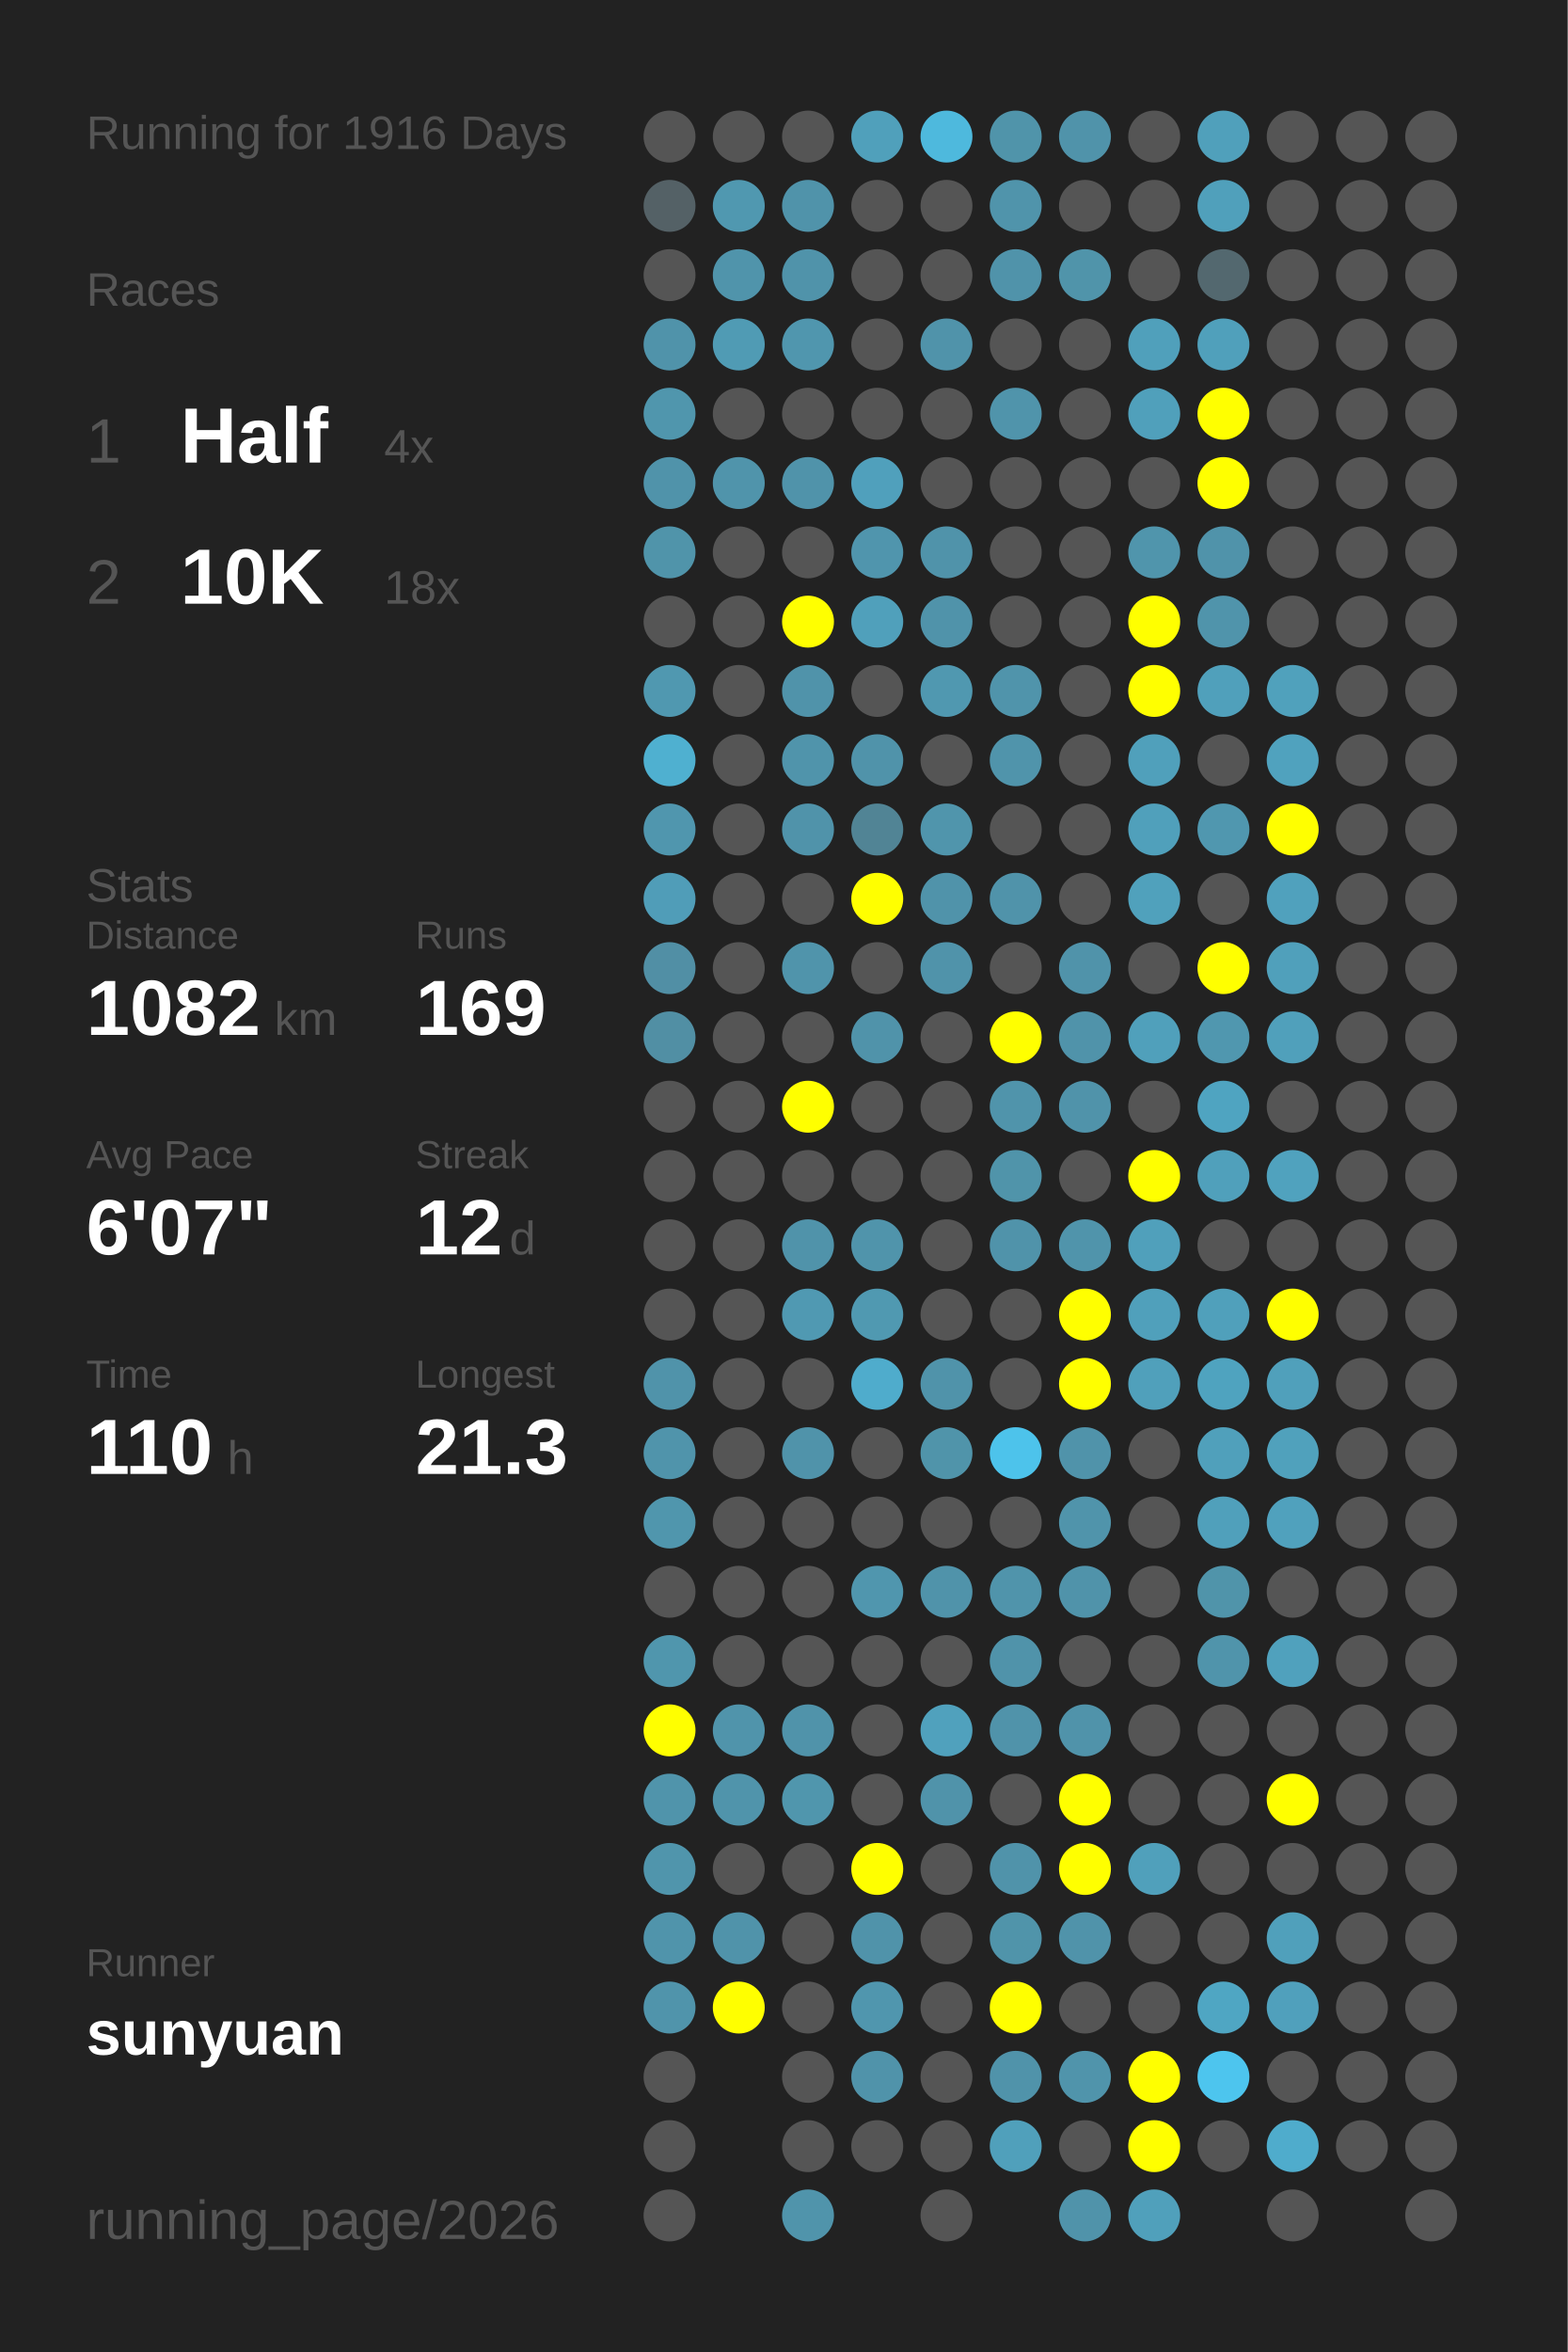
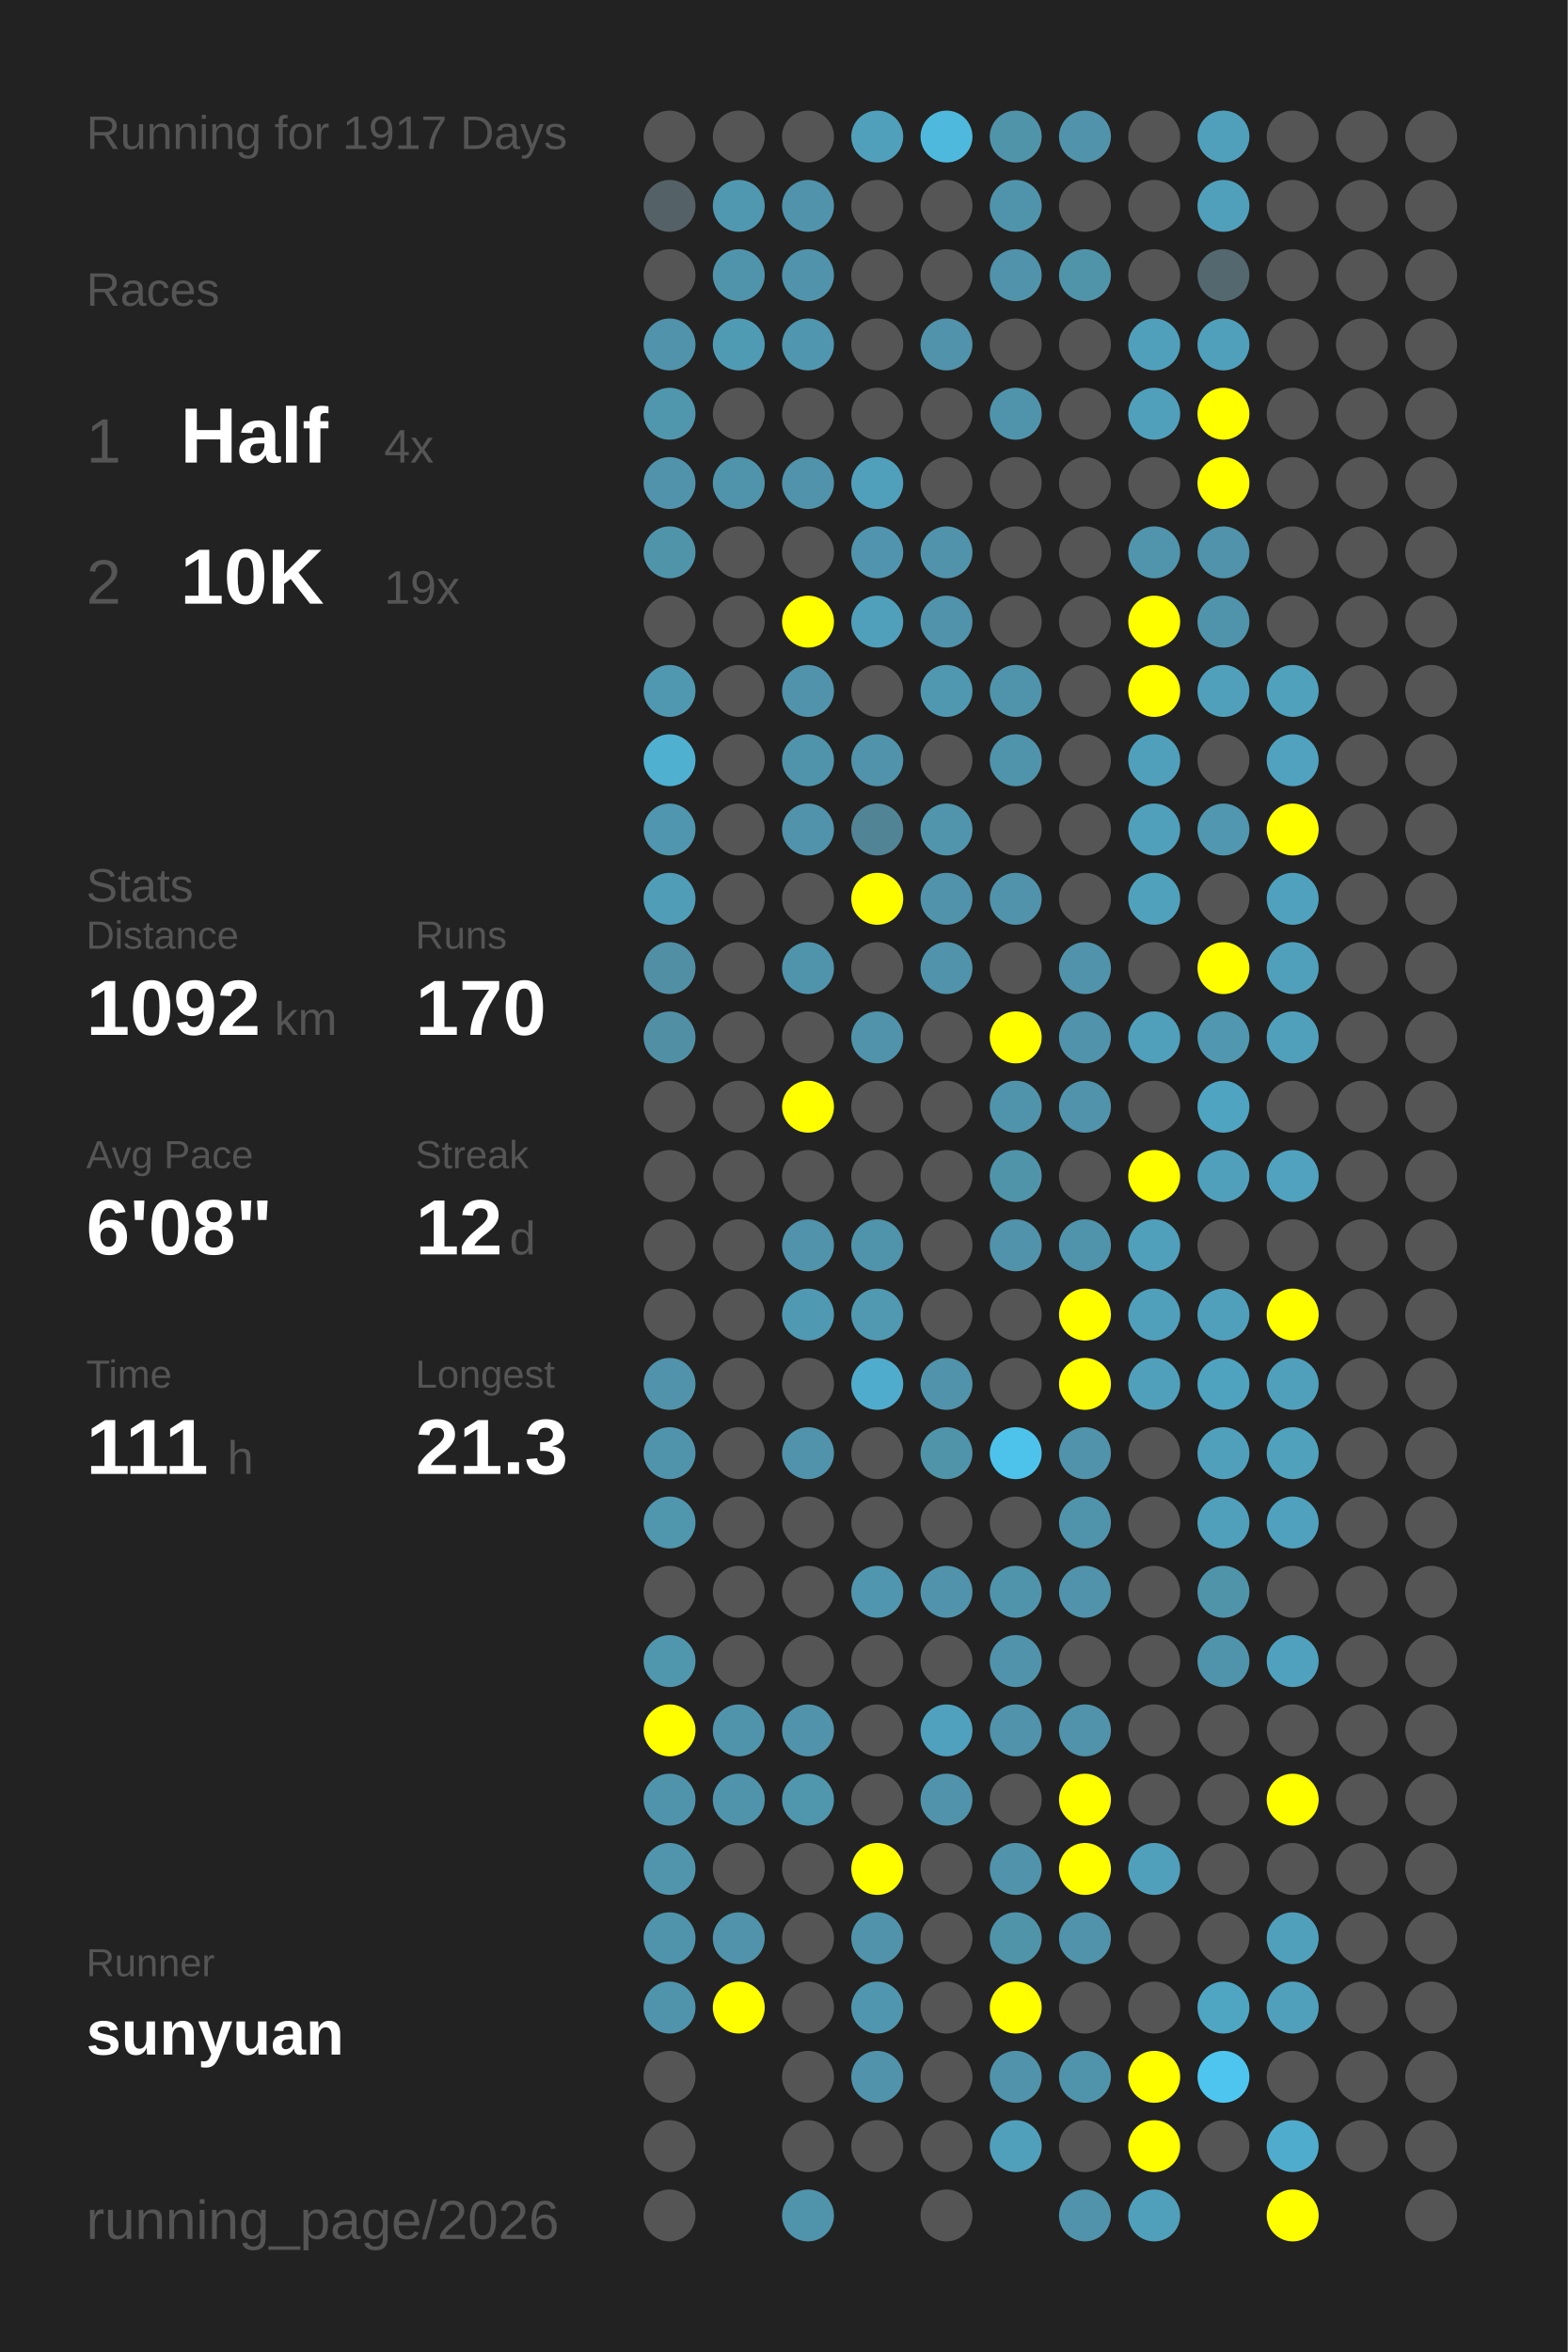
<svg xmlns="http://www.w3.org/2000/svg" baseProfile="full" height="300mm" version="1.1" viewBox="0,0,200,300" width="200mm">
  <defs />
  <rect fill="#222222" height="300" width="200" x="0" y="0" />
-   <text fill="#555555" style="font-size:6px; font-family:Arial;" x="11" y="19">Running for 1916 Days</text>
+   <text fill="#555555" style="font-size:6px; font-family:Arial;" x="11" y="19">Running for 1917 Days</text>
  <text fill="#555555" style="font-size:6px; font-family:Arial;" x="11" y="39">Races</text>
  <text fill="#555555" style="font-size:8px; font-family:Arial;" x="11" y="59">1</text>
  <text fill="#FFFFFF" style="font-size:10px; font-family:Arial; font-weight:bold;" x="23" y="59">Half</text>
  <text fill="#555555" style="font-size:6px; font-family:Arial;" x="49" y="59">4x</text>
  <text fill="#555555" style="font-size:8px; font-family:Arial;" x="11" y="77">2</text>
  <text fill="#FFFFFF" style="font-size:10px; font-family:Arial; font-weight:bold;" x="23" y="77">10K</text>
-   <text fill="#555555" style="font-size:6px; font-family:Arial;" x="49" y="77">18x</text>
+   <text fill="#555555" style="font-size:6px; font-family:Arial;" x="49" y="77">19x</text>
  <text fill="#555555" style="font-size:6px; font-family:Arial;" x="11" y="115">Stats</text>
  <text fill="#555555" style="font-size:5px; font-family:Arial;" x="11" y="121">Distance</text>
-   <text fill="#FFFFFF" style="font-size:10px; font-family:Arial; font-weight:bold;" x="11" y="132">1082</text>
+   <text fill="#FFFFFF" style="font-size:10px; font-family:Arial; font-weight:bold;" x="11" y="132">1092</text>
  <text fill="#555555" style="font-size:6px; font-family:Arial;" x="35" y="132">km</text>
  <text fill="#555555" style="font-size:5px; font-family:Arial;" x="53" y="121">Runs</text>
-   <text fill="#FFFFFF" style="font-size:10px; font-family:Arial; font-weight:bold;" x="53" y="132">169</text>
+   <text fill="#FFFFFF" style="font-size:10px; font-family:Arial; font-weight:bold;" x="53" y="132">170</text>
  <text fill="#555555" style="font-size:5px; font-family:Arial;" x="11" y="149">Avg Pace</text>
-   <text fill="#FFFFFF" style="font-size:10px; font-family:Arial; font-weight:bold;" x="11" y="160">6'07"</text>
+   <text fill="#FFFFFF" style="font-size:10px; font-family:Arial; font-weight:bold;" x="11" y="160">6'08"</text>
  <text fill="#555555" style="font-size:5px; font-family:Arial;" x="53" y="149">Streak</text>
  <text fill="#FFFFFF" style="font-size:10px; font-family:Arial; font-weight:bold;" x="53" y="160">12</text>
  <text fill="#555555" style="font-size:6px; font-family:Arial;" x="65" y="160">d</text>
  <text fill="#555555" style="font-size:5px; font-family:Arial;" x="11" y="177">Time</text>
-   <text fill="#FFFFFF" style="font-size:10px; font-family:Arial; font-weight:bold;" x="11" y="188">110</text>
+   <text fill="#FFFFFF" style="font-size:10px; font-family:Arial; font-weight:bold;" x="11" y="188">111</text>
  <text fill="#555555" style="font-size:6px; font-family:Arial;" x="29" y="188">h</text>
  <text fill="#555555" style="font-size:5px; font-family:Arial;" x="53" y="177">Longest</text>
  <text fill="#FFFFFF" style="font-size:10px; font-family:Arial; font-weight:bold;" x="53" y="188">21.3</text>
  <text fill="#555555" style="font-size:5px; font-family:Arial;" x="11" y="252.065">Runner</text>
  <text fill="#FFFFFF" style="font-size:8px; font-family:Arial; font-weight:bold;" x="11" y="262.065">sunyuan</text>
  <text fill="#555555" style="font-size:7px; font-family:Arial;" x="11" y="285.581">running_page/2026</text>
  <circle cx="85.417" cy="17.419" fill="#555555" r="3.312" />
  <circle cx="85.417" cy="26.258" fill="#546166" r="3.312" />
  <circle cx="85.417" cy="35.097" fill="#555555" r="3.312" />
  <circle cx="85.417" cy="43.935" fill="#5093aa" r="3.312" />
  <circle cx="85.417" cy="52.774" fill="#5096ad" r="3.312" />
  <circle cx="85.417" cy="61.613" fill="#5093aa" r="3.312" />
  <circle cx="85.417" cy="70.452" fill="#5094aa" r="3.312" />
  <circle cx="85.417" cy="79.29" fill="#555555" r="3.312" />
  <circle cx="85.417" cy="88.129" fill="#5098b0" r="3.312" />
  <circle cx="85.417" cy="96.968" fill="#4fb0d0" r="3.312" />
  <circle cx="85.417" cy="105.806" fill="#5096ae" r="3.312" />
  <circle cx="85.417" cy="114.645" fill="#509db8" r="3.312" />
  <circle cx="85.417" cy="123.484" fill="#518fa5" r="3.312" />
  <circle cx="85.417" cy="132.323" fill="#518fa4" r="3.312" />
  <circle cx="85.417" cy="141.161" fill="#555555" r="3.312" />
  <circle cx="85.417" cy="150" fill="#555555" r="3.312" />
  <circle cx="85.417" cy="158.839" fill="#555555" r="3.312" />
  <circle cx="85.417" cy="167.677" fill="#555555" r="3.312" />
  <circle cx="85.417" cy="176.516" fill="#5093aa" r="3.312" />
  <circle cx="85.417" cy="185.355" fill="#5094ab" r="3.312" />
  <circle cx="85.417" cy="194.194" fill="#5096ad" r="3.312" />
  <circle cx="85.417" cy="203.032" fill="#555555" r="3.312" />
  <circle cx="85.417" cy="211.871" fill="#5096ad" r="3.312" />
  <circle cx="85.417" cy="220.71" fill="#FFFF00" r="3.312" />
  <circle cx="85.417" cy="229.548" fill="#5094ab" r="3.312" />
  <circle cx="85.417" cy="238.387" fill="#5095ac" r="3.312" />
  <circle cx="85.417" cy="247.226" fill="#5094ab" r="3.312" />
  <circle cx="85.417" cy="256.065" fill="#5094ab" r="3.312" />
  <circle cx="85.417" cy="264.903" fill="#555555" r="3.312" />
  <circle cx="85.417" cy="273.742" fill="#555555" r="3.312" />
  <circle cx="85.417" cy="282.581" fill="#555555" r="3.312" />
  <circle cx="94.25" cy="17.419" fill="#555555" r="3.312" />
  <circle cx="94.25" cy="26.258" fill="#5098b0" r="3.312" />
  <circle cx="94.25" cy="35.097" fill="#5094ab" r="3.312" />
  <circle cx="94.25" cy="43.935" fill="#509bb4" r="3.312" />
  <circle cx="94.25" cy="52.774" fill="#555555" r="3.312" />
  <circle cx="94.25" cy="61.613" fill="#5094ab" r="3.312" />
  <circle cx="94.25" cy="70.452" fill="#555555" r="3.312" />
  <circle cx="94.25" cy="79.29" fill="#555555" r="3.312" />
  <circle cx="94.25" cy="88.129" fill="#555555" r="3.312" />
  <circle cx="94.25" cy="96.968" fill="#555555" r="3.312" />
  <circle cx="94.25" cy="105.806" fill="#555555" r="3.312" />
  <circle cx="94.25" cy="114.645" fill="#555555" r="3.312" />
  <circle cx="94.25" cy="123.484" fill="#555555" r="3.312" />
  <circle cx="94.25" cy="132.323" fill="#555555" r="3.312" />
  <circle cx="94.25" cy="141.161" fill="#555555" r="3.312" />
  <circle cx="94.25" cy="150" fill="#555555" r="3.312" />
  <circle cx="94.25" cy="158.839" fill="#555555" r="3.312" />
  <circle cx="94.25" cy="167.677" fill="#555555" r="3.312" />
  <circle cx="94.25" cy="176.516" fill="#555555" r="3.312" />
  <circle cx="94.25" cy="185.355" fill="#555555" r="3.312" />
  <circle cx="94.25" cy="194.194" fill="#555555" r="3.312" />
  <circle cx="94.25" cy="203.032" fill="#555555" r="3.312" />
  <circle cx="94.25" cy="211.871" fill="#555555" r="3.312" />
  <circle cx="94.25" cy="220.71" fill="#5094ab" r="3.312" />
  <circle cx="94.25" cy="229.548" fill="#5094ab" r="3.312" />
  <circle cx="94.25" cy="238.387" fill="#555555" r="3.312" />
  <circle cx="94.25" cy="247.226" fill="#5093aa" r="3.312" />
  <circle cx="94.25" cy="256.065" fill="#FFFF00" r="3.312" />
  <circle cx="103.083" cy="17.419" fill="#555555" r="3.312" />
  <circle cx="103.083" cy="26.258" fill="#5093aa" r="3.312" />
  <circle cx="103.083" cy="35.097" fill="#5093aa" r="3.312" />
  <circle cx="103.083" cy="43.935" fill="#5096ae" r="3.312" />
  <circle cx="103.083" cy="52.774" fill="#555555" r="3.312" />
  <circle cx="103.083" cy="61.613" fill="#5093aa" r="3.312" />
  <circle cx="103.083" cy="70.452" fill="#555555" r="3.312" />
  <circle cx="103.083" cy="79.29" fill="#FFFF00" r="3.312" />
  <circle cx="103.083" cy="88.129" fill="#5093aa" r="3.312" />
  <circle cx="103.083" cy="96.968" fill="#5094ab" r="3.312" />
  <circle cx="103.083" cy="105.806" fill="#5093aa" r="3.312" />
  <circle cx="103.083" cy="114.645" fill="#555555" r="3.312" />
  <circle cx="103.083" cy="123.484" fill="#5094ab" r="3.312" />
  <circle cx="103.083" cy="132.323" fill="#555555" r="3.312" />
  <circle cx="103.083" cy="141.161" fill="#FFFF00" r="3.312" />
  <circle cx="103.083" cy="150" fill="#555555" r="3.312" />
  <circle cx="103.083" cy="158.839" fill="#5093aa" r="3.312" />
  <circle cx="103.083" cy="167.677" fill="#5099b2" r="3.312" />
  <circle cx="103.083" cy="176.516" fill="#555555" r="3.312" />
  <circle cx="103.083" cy="185.355" fill="#5093aa" r="3.312" />
  <circle cx="103.083" cy="194.194" fill="#555555" r="3.312" />
  <circle cx="103.083" cy="203.032" fill="#555555" r="3.312" />
  <circle cx="103.083" cy="211.871" fill="#555555" r="3.312" />
  <circle cx="103.083" cy="220.71" fill="#5093aa" r="3.312" />
  <circle cx="103.083" cy="229.548" fill="#5096ad" r="3.312" />
  <circle cx="103.083" cy="238.387" fill="#555555" r="3.312" />
  <circle cx="103.083" cy="247.226" fill="#555555" r="3.312" />
  <circle cx="103.083" cy="256.065" fill="#555555" r="3.312" />
  <circle cx="103.083" cy="264.903" fill="#555555" r="3.312" />
  <circle cx="103.083" cy="273.742" fill="#555555" r="3.312" />
  <circle cx="103.083" cy="282.581" fill="#5094ab" r="3.312" />
  <circle cx="111.917" cy="17.419" fill="#50a0bb" r="3.312" />
  <circle cx="111.917" cy="26.258" fill="#555555" r="3.312" />
  <circle cx="111.917" cy="35.097" fill="#555555" r="3.312" />
  <circle cx="111.917" cy="43.935" fill="#555555" r="3.312" />
  <circle cx="111.917" cy="52.774" fill="#555555" r="3.312" />
  <circle cx="111.917" cy="61.613" fill="#50a0bc" r="3.312" />
  <circle cx="111.917" cy="70.452" fill="#5095ad" r="3.312" />
  <circle cx="111.917" cy="79.29" fill="#50a0bb" r="3.312" />
  <circle cx="111.917" cy="88.129" fill="#555555" r="3.312" />
  <circle cx="111.917" cy="96.968" fill="#5093aa" r="3.312" />
  <circle cx="111.917" cy="105.806" fill="#518495" r="3.312" />
  <circle cx="111.917" cy="114.645" fill="#FFFF00" r="3.312" />
  <circle cx="111.917" cy="123.484" fill="#555555" r="3.312" />
  <circle cx="111.917" cy="132.323" fill="#5093aa" r="3.312" />
  <circle cx="111.917" cy="141.161" fill="#555555" r="3.312" />
  <circle cx="111.917" cy="150" fill="#555555" r="3.312" />
  <circle cx="111.917" cy="158.839" fill="#5094ab" r="3.312" />
  <circle cx="111.917" cy="167.677" fill="#5099b1" r="3.312" />
  <circle cx="111.917" cy="176.516" fill="#4faccc" r="3.312" />
  <circle cx="111.917" cy="185.355" fill="#555555" r="3.312" />
  <circle cx="111.917" cy="194.194" fill="#555555" r="3.312" />
  <circle cx="111.917" cy="203.032" fill="#5096ae" r="3.312" />
  <circle cx="111.917" cy="211.871" fill="#555555" r="3.312" />
  <circle cx="111.917" cy="220.71" fill="#555555" r="3.312" />
  <circle cx="111.917" cy="229.548" fill="#555555" r="3.312" />
  <circle cx="111.917" cy="238.387" fill="#FFFF00" r="3.312" />
  <circle cx="111.917" cy="247.226" fill="#5093aa" r="3.312" />
  <circle cx="111.917" cy="256.065" fill="#5096ae" r="3.312" />
  <circle cx="111.917" cy="264.903" fill="#5093aa" r="3.312" />
  <circle cx="111.917" cy="273.742" fill="#555555" r="3.312" />
  <circle cx="120.75" cy="17.419" fill="#4eb9dd" r="3.312" />
  <circle cx="120.75" cy="26.258" fill="#555555" r="3.312" />
  <circle cx="120.75" cy="35.097" fill="#555555" r="3.312" />
  <circle cx="120.75" cy="43.935" fill="#5093aa" r="3.312" />
  <circle cx="120.75" cy="52.774" fill="#555555" r="3.312" />
  <circle cx="120.75" cy="61.613" fill="#555555" r="3.312" />
  <circle cx="120.75" cy="70.452" fill="#5093aa" r="3.312" />
  <circle cx="120.75" cy="79.29" fill="#5093aa" r="3.312" />
  <circle cx="120.75" cy="88.129" fill="#5098b0" r="3.312" />
  <circle cx="120.75" cy="96.968" fill="#555555" r="3.312" />
  <circle cx="120.75" cy="105.806" fill="#5095ac" r="3.312" />
  <circle cx="120.75" cy="114.645" fill="#5093aa" r="3.312" />
  <circle cx="120.75" cy="123.484" fill="#5093aa" r="3.312" />
  <circle cx="120.75" cy="132.323" fill="#555555" r="3.312" />
  <circle cx="120.75" cy="141.161" fill="#555555" r="3.312" />
  <circle cx="120.75" cy="150" fill="#555555" r="3.312" />
  <circle cx="120.75" cy="158.839" fill="#555555" r="3.312" />
  <circle cx="120.75" cy="167.677" fill="#555555" r="3.312" />
  <circle cx="120.75" cy="176.516" fill="#5093aa" r="3.312" />
  <circle cx="120.75" cy="185.355" fill="#5094aa" r="3.312" />
  <circle cx="120.75" cy="194.194" fill="#555555" r="3.312" />
  <circle cx="120.75" cy="203.032" fill="#5093aa" r="3.312" />
  <circle cx="120.75" cy="211.871" fill="#555555" r="3.312" />
  <circle cx="120.75" cy="220.71" fill="#50a1bd" r="3.312" />
  <circle cx="120.75" cy="229.548" fill="#5093aa" r="3.312" />
  <circle cx="120.75" cy="238.387" fill="#555555" r="3.312" />
  <circle cx="120.75" cy="247.226" fill="#555555" r="3.312" />
  <circle cx="120.75" cy="256.065" fill="#555555" r="3.312" />
  <circle cx="120.75" cy="264.903" fill="#555555" r="3.312" />
  <circle cx="120.75" cy="273.742" fill="#555555" r="3.312" />
  <circle cx="120.75" cy="282.581" fill="#555555" r="3.312" />
  <circle cx="129.583" cy="17.419" fill="#5094aa" r="3.312" />
  <circle cx="129.583" cy="26.258" fill="#5094ab" r="3.312" />
  <circle cx="129.583" cy="35.097" fill="#5093aa" r="3.312" />
  <circle cx="129.583" cy="43.935" fill="#555555" r="3.312" />
  <circle cx="129.583" cy="52.774" fill="#5094ab" r="3.312" />
  <circle cx="129.583" cy="61.613" fill="#555555" r="3.312" />
  <circle cx="129.583" cy="70.452" fill="#555555" r="3.312" />
  <circle cx="129.583" cy="79.29" fill="#555555" r="3.312" />
  <circle cx="129.583" cy="88.129" fill="#5094ab" r="3.312" />
  <circle cx="129.583" cy="96.968" fill="#5094ab" r="3.312" />
  <circle cx="129.583" cy="105.806" fill="#555555" r="3.312" />
  <circle cx="129.583" cy="114.645" fill="#5093aa" r="3.312" />
  <circle cx="129.583" cy="123.484" fill="#555555" r="3.312" />
  <circle cx="129.583" cy="132.323" fill="#FFFF00" r="3.312" />
  <circle cx="129.583" cy="141.161" fill="#5094ab" r="3.312" />
  <circle cx="129.583" cy="150" fill="#5094aa" r="3.312" />
  <circle cx="129.583" cy="158.839" fill="#5093aa" r="3.312" />
  <circle cx="129.583" cy="167.677" fill="#555555" r="3.312" />
  <circle cx="129.583" cy="176.516" fill="#555555" r="3.312" />
  <circle cx="129.583" cy="185.355" fill="#4dc3eb" r="3.312" />
  <circle cx="129.583" cy="194.194" fill="#555555" r="3.312" />
  <circle cx="129.583" cy="203.032" fill="#5094ab" r="3.312" />
  <circle cx="129.583" cy="211.871" fill="#5093aa" r="3.312" />
  <circle cx="129.583" cy="220.71" fill="#5093aa" r="3.312" />
  <circle cx="129.583" cy="229.548" fill="#555555" r="3.312" />
  <circle cx="129.583" cy="238.387" fill="#5093aa" r="3.312" />
  <circle cx="129.583" cy="247.226" fill="#5094aa" r="3.312" />
  <circle cx="129.583" cy="256.065" fill="#FFFF00" r="3.312" />
  <circle cx="129.583" cy="264.903" fill="#5093aa" r="3.312" />
  <circle cx="129.583" cy="273.742" fill="#50a0bb" r="3.312" />
  <circle cx="138.417" cy="17.419" fill="#5093aa" r="3.312" />
  <circle cx="138.417" cy="26.258" fill="#555555" r="3.312" />
  <circle cx="138.417" cy="35.097" fill="#5094aa" r="3.312" />
  <circle cx="138.417" cy="43.935" fill="#555555" r="3.312" />
  <circle cx="138.417" cy="52.774" fill="#555555" r="3.312" />
  <circle cx="138.417" cy="61.613" fill="#555555" r="3.312" />
  <circle cx="138.417" cy="70.452" fill="#555555" r="3.312" />
  <circle cx="138.417" cy="79.29" fill="#555555" r="3.312" />
  <circle cx="138.417" cy="88.129" fill="#555555" r="3.312" />
  <circle cx="138.417" cy="96.968" fill="#555555" r="3.312" />
  <circle cx="138.417" cy="105.806" fill="#555555" r="3.312" />
  <circle cx="138.417" cy="114.645" fill="#555555" r="3.312" />
  <circle cx="138.417" cy="123.484" fill="#5093aa" r="3.312" />
  <circle cx="138.417" cy="132.323" fill="#5093aa" r="3.312" />
  <circle cx="138.417" cy="141.161" fill="#5093aa" r="3.312" />
  <circle cx="138.417" cy="150" fill="#555555" r="3.312" />
  <circle cx="138.417" cy="158.839" fill="#5094ab" r="3.312" />
  <circle cx="138.417" cy="167.677" fill="#FFFF00" r="3.312" />
  <circle cx="138.417" cy="176.516" fill="#FFFF00" r="3.312" />
  <circle cx="138.417" cy="185.355" fill="#5093aa" r="3.312" />
  <circle cx="138.417" cy="194.194" fill="#5094ab" r="3.312" />
  <circle cx="138.417" cy="203.032" fill="#5093aa" r="3.312" />
  <circle cx="138.417" cy="211.871" fill="#555555" r="3.312" />
  <circle cx="138.417" cy="220.71" fill="#5093aa" r="3.312" />
  <circle cx="138.417" cy="229.548" fill="#FFFF00" r="3.312" />
  <circle cx="138.417" cy="238.387" fill="#FFFF00" r="3.312" />
  <circle cx="138.417" cy="247.226" fill="#5093aa" r="3.312" />
  <circle cx="138.417" cy="256.065" fill="#555555" r="3.312" />
  <circle cx="138.417" cy="264.903" fill="#5094ab" r="3.312" />
  <circle cx="138.417" cy="273.742" fill="#555555" r="3.312" />
  <circle cx="138.417" cy="282.581" fill="#5093aa" r="3.312" />
  <circle cx="147.25" cy="17.419" fill="#555555" r="3.312" />
  <circle cx="147.25" cy="26.258" fill="#555555" r="3.312" />
  <circle cx="147.25" cy="35.097" fill="#555555" r="3.312" />
  <circle cx="147.25" cy="43.935" fill="#50a0bb" r="3.312" />
  <circle cx="147.25" cy="52.774" fill="#50a0bb" r="3.312" />
  <circle cx="147.25" cy="61.613" fill="#555555" r="3.312" />
  <circle cx="147.25" cy="70.452" fill="#5095ac" r="3.312" />
  <circle cx="147.25" cy="79.29" fill="#FFFF00" r="3.312" />
  <circle cx="147.25" cy="88.129" fill="#FFFF00" r="3.312" />
  <circle cx="147.25" cy="96.968" fill="#50a0bb" r="3.312" />
  <circle cx="147.25" cy="105.806" fill="#50a0bb" r="3.312" />
  <circle cx="147.25" cy="114.645" fill="#50a1bc" r="3.312" />
  <circle cx="147.25" cy="123.484" fill="#555555" r="3.312" />
  <circle cx="147.25" cy="132.323" fill="#50a0bb" r="3.312" />
  <circle cx="147.25" cy="141.161" fill="#555555" r="3.312" />
  <circle cx="147.25" cy="150" fill="#FFFF00" r="3.312" />
  <circle cx="147.25" cy="158.839" fill="#50a0bb" r="3.312" />
  <circle cx="147.25" cy="167.677" fill="#50a0bb" r="3.312" />
  <circle cx="147.25" cy="176.516" fill="#50a0bb" r="3.312" />
  <circle cx="147.25" cy="185.355" fill="#555555" r="3.312" />
  <circle cx="147.25" cy="194.194" fill="#555555" r="3.312" />
  <circle cx="147.25" cy="203.032" fill="#555555" r="3.312" />
  <circle cx="147.25" cy="211.871" fill="#555555" r="3.312" />
  <circle cx="147.25" cy="220.71" fill="#555555" r="3.312" />
  <circle cx="147.25" cy="229.548" fill="#555555" r="3.312" />
  <circle cx="147.25" cy="238.387" fill="#50a0bb" r="3.312" />
  <circle cx="147.25" cy="247.226" fill="#555555" r="3.312" />
  <circle cx="147.25" cy="256.065" fill="#555555" r="3.312" />
  <circle cx="147.25" cy="264.903" fill="#FFFF00" r="3.312" />
  <circle cx="147.25" cy="273.742" fill="#FFFF00" r="3.312" />
  <circle cx="147.25" cy="282.581" fill="#50a0bb" r="3.312" />
  <circle cx="156.083" cy="17.419" fill="#50a0bb" r="3.312" />
  <circle cx="156.083" cy="26.258" fill="#50a0bb" r="3.312" />
  <circle cx="156.083" cy="35.097" fill="#53686f" r="3.312" />
  <circle cx="156.083" cy="43.935" fill="#50a0bb" r="3.312" />
  <circle cx="156.083" cy="52.774" fill="#FFFF00" r="3.312" />
  <circle cx="156.083" cy="61.613" fill="#FFFF00" r="3.312" />
  <circle cx="156.083" cy="70.452" fill="#5093aa" r="3.312" />
  <circle cx="156.083" cy="79.29" fill="#5094ab" r="3.312" />
  <circle cx="156.083" cy="88.129" fill="#50a0bb" r="3.312" />
  <circle cx="156.083" cy="96.968" fill="#555555" r="3.312" />
  <circle cx="156.083" cy="105.806" fill="#5097af" r="3.312" />
  <circle cx="156.083" cy="114.645" fill="#555555" r="3.312" />
  <circle cx="156.083" cy="123.484" fill="#FFFF00" r="3.312" />
  <circle cx="156.083" cy="132.323" fill="#5097af" r="3.312" />
  <circle cx="156.083" cy="141.161" fill="#4fa4c1" r="3.312" />
  <circle cx="156.083" cy="150" fill="#50a0bb" r="3.312" />
  <circle cx="156.083" cy="158.839" fill="#555555" r="3.312" />
  <circle cx="156.083" cy="167.677" fill="#50a0bb" r="3.312" />
  <circle cx="156.083" cy="176.516" fill="#4fa3bf" r="3.312" />
  <circle cx="156.083" cy="185.355" fill="#50a0bb" r="3.312" />
  <circle cx="156.083" cy="194.194" fill="#50a0bb" r="3.312" />
  <circle cx="156.083" cy="203.032" fill="#5094aa" r="3.312" />
  <circle cx="156.083" cy="211.871" fill="#5094ab" r="3.312" />
  <circle cx="156.083" cy="220.71" fill="#555555" r="3.312" />
  <circle cx="156.083" cy="229.548" fill="#555555" r="3.312" />
  <circle cx="156.083" cy="238.387" fill="#555555" r="3.312" />
  <circle cx="156.083" cy="247.226" fill="#555555" r="3.312" />
  <circle cx="156.083" cy="256.065" fill="#4fa6c3" r="3.312" />
  <circle cx="156.083" cy="264.903" fill="#4dc5ee" r="3.312" />
  <circle cx="156.083" cy="273.742" fill="#555555" r="3.312" />
  <circle cx="164.917" cy="17.419" fill="#555555" r="3.312" />
  <circle cx="164.917" cy="26.258" fill="#555555" r="3.312" />
  <circle cx="164.917" cy="35.097" fill="#555555" r="3.312" />
  <circle cx="164.917" cy="43.935" fill="#555555" r="3.312" />
  <circle cx="164.917" cy="52.774" fill="#555555" r="3.312" />
  <circle cx="164.917" cy="61.613" fill="#555555" r="3.312" />
  <circle cx="164.917" cy="70.452" fill="#555555" r="3.312" />
  <circle cx="164.917" cy="79.29" fill="#555555" r="3.312" />
  <circle cx="164.917" cy="88.129" fill="#50a1bc" r="3.312" />
  <circle cx="164.917" cy="96.968" fill="#50a2be" r="3.312" />
  <circle cx="164.917" cy="105.806" fill="#FFFF00" r="3.312" />
  <circle cx="164.917" cy="114.645" fill="#50a1bd" r="3.312" />
  <circle cx="164.917" cy="123.484" fill="#50a0bb" r="3.312" />
  <circle cx="164.917" cy="132.323" fill="#50a0bb" r="3.312" />
  <circle cx="164.917" cy="141.161" fill="#555555" r="3.312" />
  <circle cx="164.917" cy="150" fill="#50a2be" r="3.312" />
  <circle cx="164.917" cy="158.839" fill="#555555" r="3.312" />
  <circle cx="164.917" cy="167.677" fill="#FFFF00" r="3.312" />
  <circle cx="164.917" cy="176.516" fill="#50a0bb" r="3.312" />
  <circle cx="164.917" cy="185.355" fill="#50a1bc" r="3.312" />
  <circle cx="164.917" cy="194.194" fill="#50a1bd" r="3.312" />
  <circle cx="164.917" cy="203.032" fill="#555555" r="3.312" />
  <circle cx="164.917" cy="211.871" fill="#50a1bd" r="3.312" />
  <circle cx="164.917" cy="220.71" fill="#555555" r="3.312" />
  <circle cx="164.917" cy="229.548" fill="#FFFF00" r="3.312" />
  <circle cx="164.917" cy="238.387" fill="#555555" r="3.312" />
  <circle cx="164.917" cy="247.226" fill="#50a0bb" r="3.312" />
  <circle cx="164.917" cy="256.065" fill="#50a0bc" r="3.312" />
  <circle cx="164.917" cy="264.903" fill="#555555" r="3.312" />
  <circle cx="164.917" cy="273.742" fill="#4faccc" r="3.312" />
-   <circle cx="164.917" cy="282.581" fill="#555555" r="3.312" />
+   <circle cx="164.917" cy="282.581" fill="#FFFF00" r="3.312" />
  <circle cx="173.75" cy="17.419" fill="#555555" r="3.312" />
  <circle cx="173.75" cy="26.258" fill="#555555" r="3.312" />
  <circle cx="173.75" cy="35.097" fill="#555555" r="3.312" />
  <circle cx="173.75" cy="43.935" fill="#555555" r="3.312" />
  <circle cx="173.75" cy="52.774" fill="#555555" r="3.312" />
  <circle cx="173.75" cy="61.613" fill="#555555" r="3.312" />
  <circle cx="173.75" cy="70.452" fill="#555555" r="3.312" />
  <circle cx="173.75" cy="79.29" fill="#555555" r="3.312" />
  <circle cx="173.75" cy="88.129" fill="#555555" r="3.312" />
  <circle cx="173.75" cy="96.968" fill="#555555" r="3.312" />
  <circle cx="173.75" cy="105.806" fill="#555555" r="3.312" />
  <circle cx="173.75" cy="114.645" fill="#555555" r="3.312" />
  <circle cx="173.75" cy="123.484" fill="#555555" r="3.312" />
  <circle cx="173.75" cy="132.323" fill="#555555" r="3.312" />
  <circle cx="173.75" cy="141.161" fill="#555555" r="3.312" />
  <circle cx="173.75" cy="150" fill="#555555" r="3.312" />
  <circle cx="173.75" cy="158.839" fill="#555555" r="3.312" />
  <circle cx="173.75" cy="167.677" fill="#555555" r="3.312" />
  <circle cx="173.75" cy="176.516" fill="#555555" r="3.312" />
  <circle cx="173.75" cy="185.355" fill="#555555" r="3.312" />
  <circle cx="173.75" cy="194.194" fill="#555555" r="3.312" />
  <circle cx="173.75" cy="203.032" fill="#555555" r="3.312" />
  <circle cx="173.75" cy="211.871" fill="#555555" r="3.312" />
  <circle cx="173.75" cy="220.71" fill="#555555" r="3.312" />
  <circle cx="173.75" cy="229.548" fill="#555555" r="3.312" />
  <circle cx="173.75" cy="238.387" fill="#555555" r="3.312" />
  <circle cx="173.75" cy="247.226" fill="#555555" r="3.312" />
  <circle cx="173.75" cy="256.065" fill="#555555" r="3.312" />
  <circle cx="173.75" cy="264.903" fill="#555555" r="3.312" />
  <circle cx="173.75" cy="273.742" fill="#555555" r="3.312" />
  <circle cx="182.583" cy="17.419" fill="#555555" r="3.312" />
  <circle cx="182.583" cy="26.258" fill="#555555" r="3.312" />
  <circle cx="182.583" cy="35.097" fill="#555555" r="3.312" />
  <circle cx="182.583" cy="43.935" fill="#555555" r="3.312" />
  <circle cx="182.583" cy="52.774" fill="#555555" r="3.312" />
  <circle cx="182.583" cy="61.613" fill="#555555" r="3.312" />
  <circle cx="182.583" cy="70.452" fill="#555555" r="3.312" />
  <circle cx="182.583" cy="79.29" fill="#555555" r="3.312" />
  <circle cx="182.583" cy="88.129" fill="#555555" r="3.312" />
  <circle cx="182.583" cy="96.968" fill="#555555" r="3.312" />
  <circle cx="182.583" cy="105.806" fill="#555555" r="3.312" />
  <circle cx="182.583" cy="114.645" fill="#555555" r="3.312" />
  <circle cx="182.583" cy="123.484" fill="#555555" r="3.312" />
  <circle cx="182.583" cy="132.323" fill="#555555" r="3.312" />
  <circle cx="182.583" cy="141.161" fill="#555555" r="3.312" />
  <circle cx="182.583" cy="150" fill="#555555" r="3.312" />
  <circle cx="182.583" cy="158.839" fill="#555555" r="3.312" />
  <circle cx="182.583" cy="167.677" fill="#555555" r="3.312" />
  <circle cx="182.583" cy="176.516" fill="#555555" r="3.312" />
  <circle cx="182.583" cy="185.355" fill="#555555" r="3.312" />
  <circle cx="182.583" cy="194.194" fill="#555555" r="3.312" />
  <circle cx="182.583" cy="203.032" fill="#555555" r="3.312" />
  <circle cx="182.583" cy="211.871" fill="#555555" r="3.312" />
  <circle cx="182.583" cy="220.71" fill="#555555" r="3.312" />
  <circle cx="182.583" cy="229.548" fill="#555555" r="3.312" />
  <circle cx="182.583" cy="238.387" fill="#555555" r="3.312" />
  <circle cx="182.583" cy="247.226" fill="#555555" r="3.312" />
  <circle cx="182.583" cy="256.065" fill="#555555" r="3.312" />
  <circle cx="182.583" cy="264.903" fill="#555555" r="3.312" />
  <circle cx="182.583" cy="273.742" fill="#555555" r="3.312" />
  <circle cx="182.583" cy="282.581" fill="#555555" r="3.312" />
</svg>
